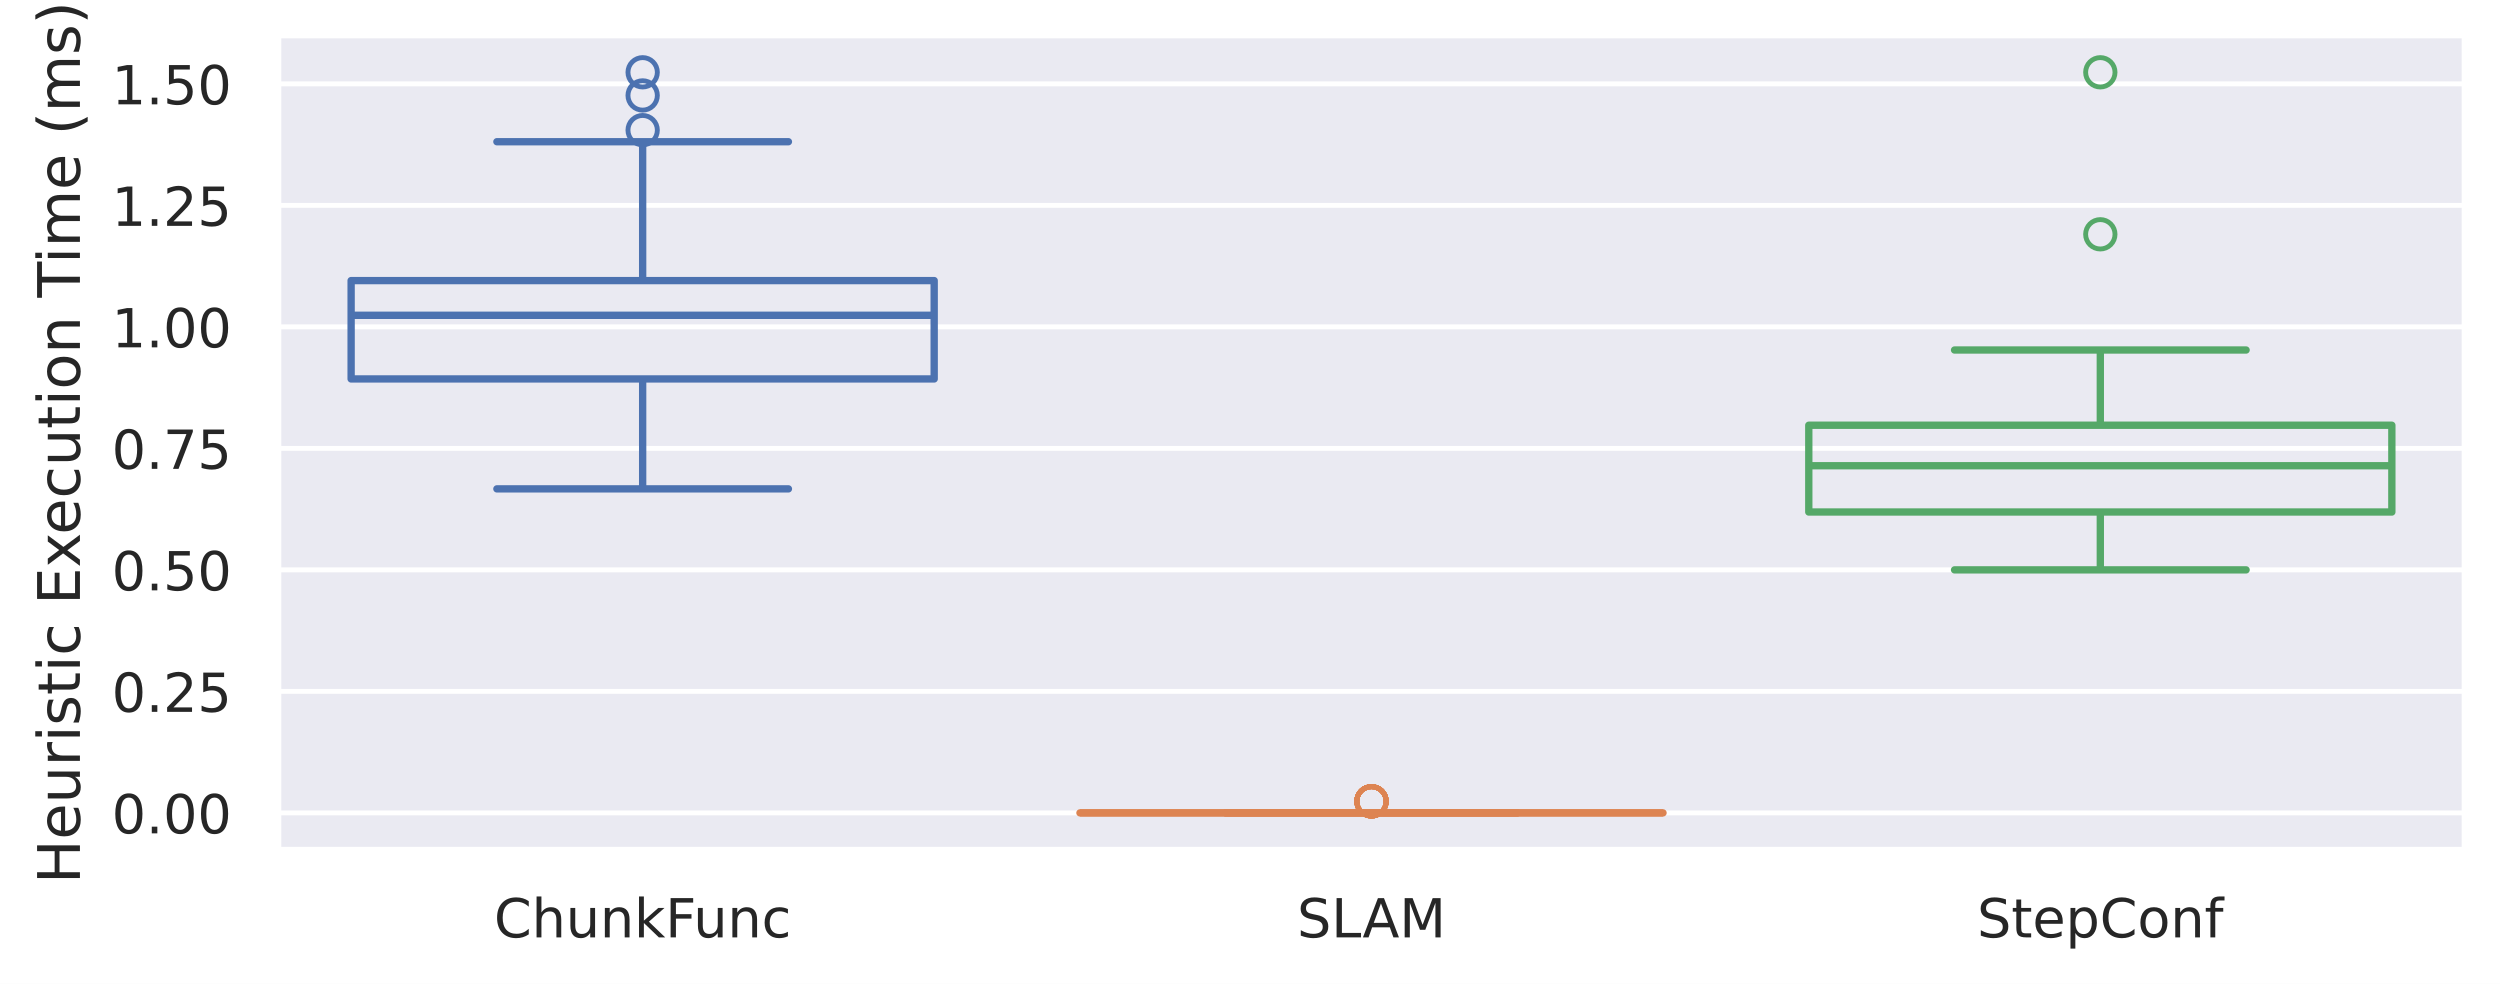
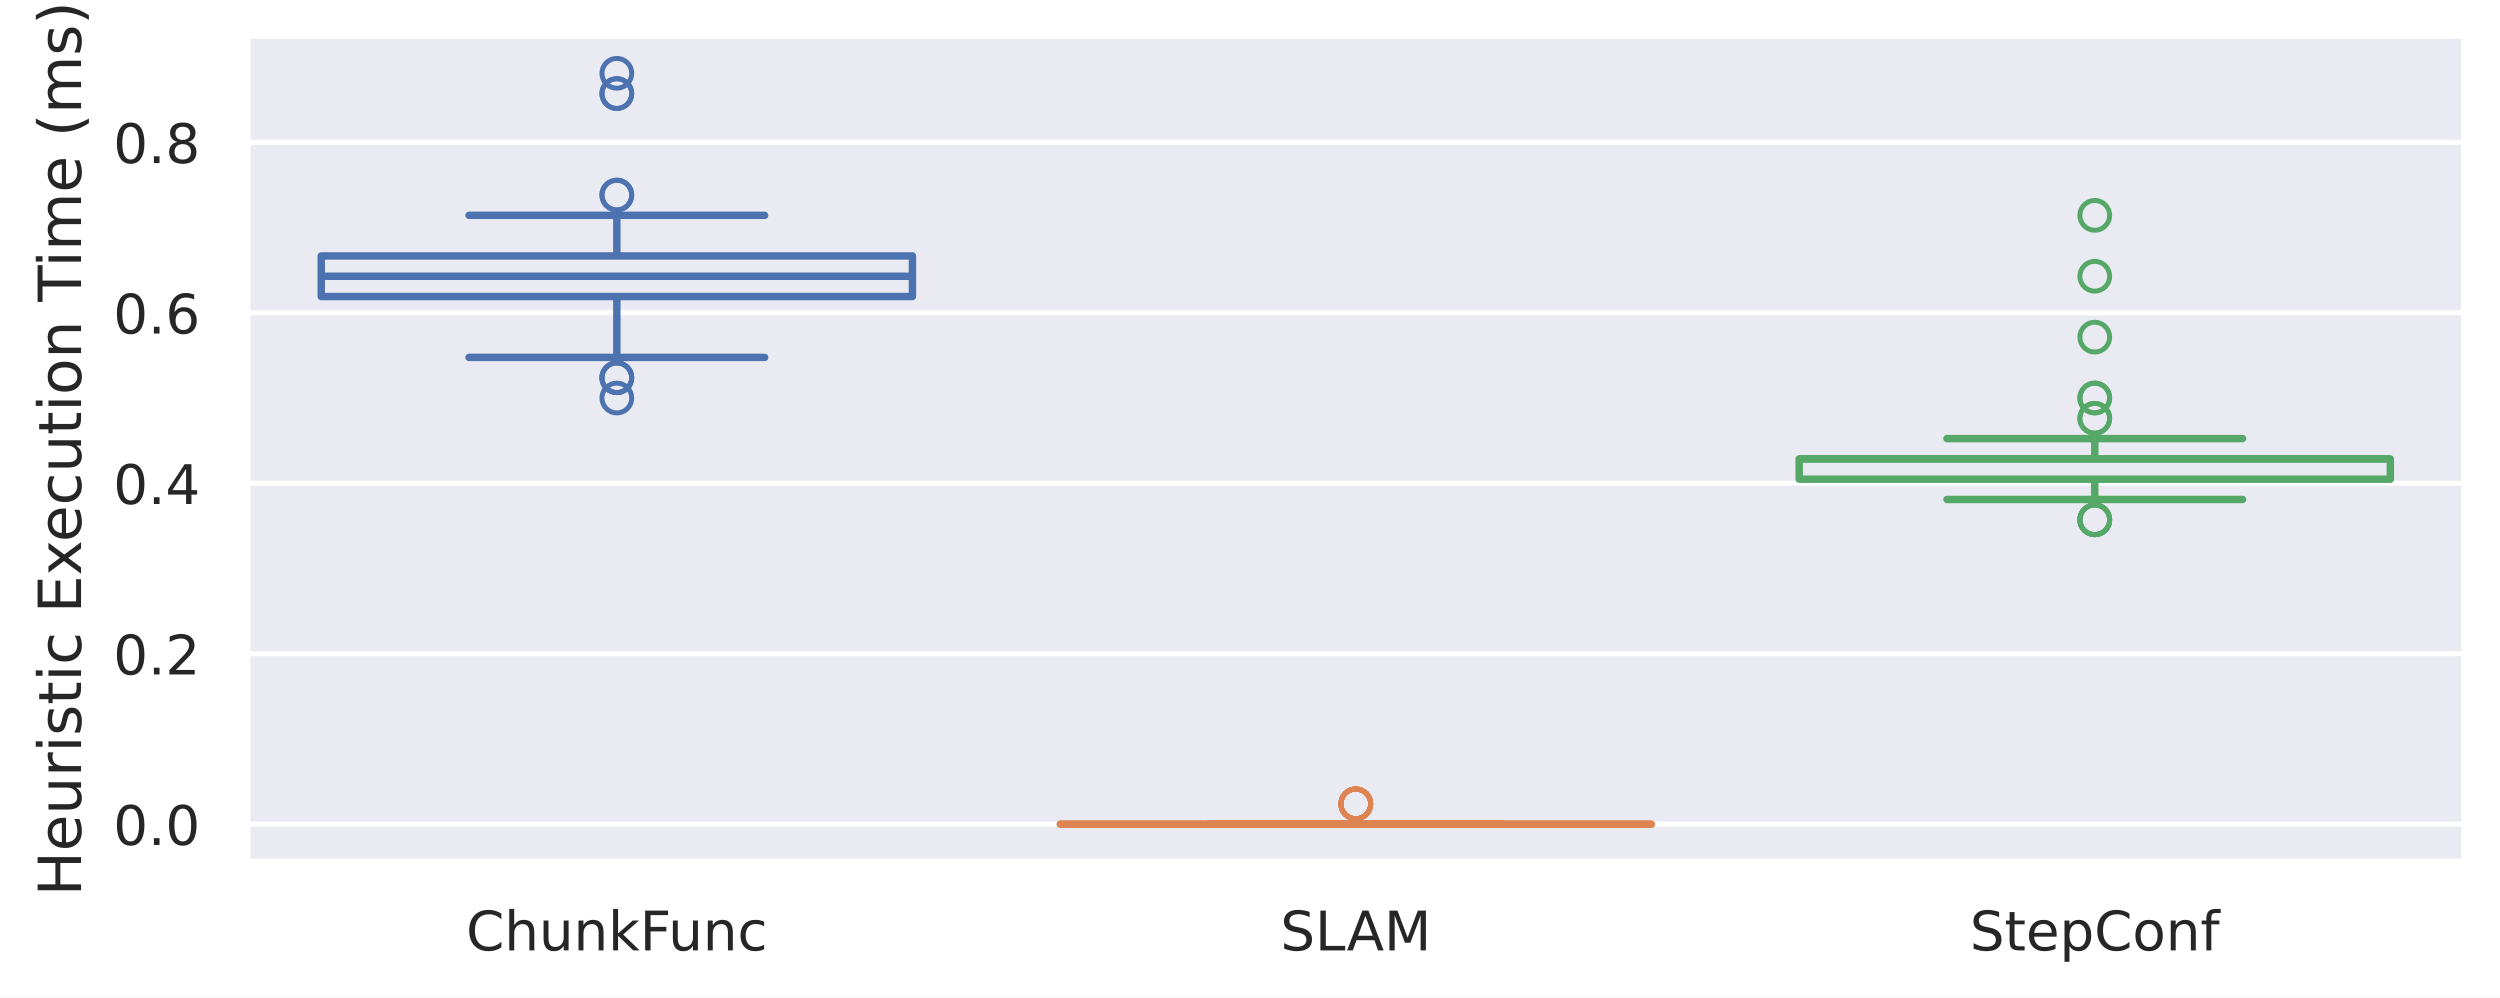
- <svg xmlns="http://www.w3.org/2000/svg" xmlns:xlink="http://www.w3.org/1999/xlink" width="510.406pt" height="200.866pt" viewBox="0 0 510.406 200.866" version="1.1">
+ <svg xmlns="http://www.w3.org/2000/svg" xmlns:xlink="http://www.w3.org/1999/xlink" width="503.407pt" height="200.866pt" viewBox="0 0 503.407 200.866" version="1.1">
  <defs>
    <style type="text/css">*{stroke-linejoin: round; stroke-linecap: butt}</style>
  </defs>
  <g id="figure_1">
    <g id="patch_1">
-       <path d="M 0 200.866  L 510.406 200.866  L 510.406 0  L 0 0  z " style="fill: #ffffff" />
+       <path d="M 0 200.866  L 503.407 200.866  L 503.407 0  L 0 0  z " style="fill: #ffffff" />
    </g>
    <g id="axes_1">
      <g id="patch_2">
-         <path d="M 56.806 173.52  L 503.206 173.52  L 503.206 7.2  L 56.806 7.2  z " style="fill: #eaeaf2" />
+         <path d="M 49.807 173.52  L 496.207 173.52  L 496.207 7.2  L 49.807 7.2  z " style="fill: #eaeaf2" />
      </g>
      <g id="matplotlib.axis_1">
        <g id="xtick_1">
          <g id="text_1">
-             <g style="fill: #262626" transform="translate(100.8674 191.3783) scale(0.11 -0.11)">
+             <g style="fill: #262626" transform="translate(93.86867 191.3783) scale(0.11 -0.11)">
              <defs>
                <path id="DejaVuSans-43" d="M 4122 4306  L 4122 3641  Q 3803 3938 3442 4084  Q 3081 4231 2675 4231  Q 1875 4231 1450 3742  Q 1025 3253 1025 2328  Q 1025 1406 1450 917  Q 1875 428 2675 428  Q 3081 428 3442 575  Q 3803 722 4122 1019  L 4122 359  Q 3791 134 3420 21  Q 3050 -91 2638 -91  Q 1578 -91 968 557  Q 359 1206 359 2328  Q 359 3453 968 4101  Q 1578 4750 2638 4750  Q 3056 4750 3426 4639  Q 3797 4528 4122 4306  z " transform="scale(0.015625)" />
                <path id="DejaVuSans-68" d="M 3513 2113  L 3513 0  L 2938 0  L 2938 2094  Q 2938 2591 2744 2837  Q 2550 3084 2163 3084  Q 1697 3084 1428 2787  Q 1159 2491 1159 1978  L 1159 0  L 581 0  L 581 4863  L 1159 4863  L 1159 2956  Q 1366 3272 1645 3428  Q 1925 3584 2291 3584  Q 2894 3584 3203 3211  Q 3513 2838 3513 2113  z " transform="scale(0.015625)" />
                <path id="DejaVuSans-75" d="M 544 1381  L 544 3500  L 1119 3500  L 1119 1403  Q 1119 906 1312 657  Q 1506 409 1894 409  Q 2359 409 2629 706  Q 2900 1003 2900 1516  L 2900 3500  L 3475 3500  L 3475 0  L 2900 0  L 2900 538  Q 2691 219 2414 64  Q 2138 -91 1772 -91  Q 1169 -91 856 284  Q 544 659 544 1381  z M 1991 3584  L 1991 3584  z " transform="scale(0.015625)" />
                <path id="DejaVuSans-6e" d="M 3513 2113  L 3513 0  L 2938 0  L 2938 2094  Q 2938 2591 2744 2837  Q 2550 3084 2163 3084  Q 1697 3084 1428 2787  Q 1159 2491 1159 1978  L 1159 0  L 581 0  L 581 3500  L 1159 3500  L 1159 2956  Q 1366 3272 1645 3428  Q 1925 3584 2291 3584  Q 2894 3584 3203 3211  Q 3513 2838 3513 2113  z " transform="scale(0.015625)" />
                <path id="DejaVuSans-6b" d="M 581 4863  L 1159 4863  L 1159 1991  L 2875 3500  L 3609 3500  L 1753 1863  L 3688 0  L 2938 0  L 1159 1709  L 1159 0  L 581 0  L 581 4863  z " transform="scale(0.015625)" />
                <path id="DejaVuSans-46" d="M 628 4666  L 3309 4666  L 3309 4134  L 1259 4134  L 1259 2759  L 3109 2759  L 3109 2228  L 1259 2228  L 1259 0  L 628 0  L 628 4666  z " transform="scale(0.015625)" />
                <path id="DejaVuSans-63" d="M 3122 3366  L 3122 2828  Q 2878 2963 2633 3030  Q 2388 3097 2138 3097  Q 1578 3097 1268 2742  Q 959 2388 959 1747  Q 959 1106 1268 751  Q 1578 397 2138 397  Q 2388 397 2633 464  Q 2878 531 3122 666  L 3122 134  Q 2881 22 2623 -34  Q 2366 -91 2075 -91  Q 1284 -91 818 406  Q 353 903 353 1747  Q 353 2603 823 3093  Q 1294 3584 2113 3584  Q 2378 3584 2631 3529  Q 2884 3475 3122 3366  z " transform="scale(0.015625)" />
              </defs>
              <use xlink:href="#DejaVuSans-43" />
              <use xlink:href="#DejaVuSans-68" x="69.824" />
              <use xlink:href="#DejaVuSans-75" x="133.203" />
              <use xlink:href="#DejaVuSans-6e" x="196.582" />
              <use xlink:href="#DejaVuSans-6b" x="259.961" />
              <use xlink:href="#DejaVuSans-46" x="317.871" />
              <use xlink:href="#DejaVuSans-75" x="369.891" />
              <use xlink:href="#DejaVuSans-6e" x="433.27" />
              <use xlink:href="#DejaVuSans-63" x="496.648" />
            </g>
          </g>
        </g>
        <g id="xtick_2">
          <g id="text_2">
-             <g style="fill: #262626" transform="translate(264.8182 191.3783) scale(0.11 -0.11)">
+             <g style="fill: #262626" transform="translate(257.8195 191.3783) scale(0.11 -0.11)">
              <defs>
                <path id="DejaVuSans-53" d="M 3425 4513  L 3425 3897  Q 3066 4069 2747 4153  Q 2428 4238 2131 4238  Q 1616 4238 1336 4038  Q 1056 3838 1056 3469  Q 1056 3159 1242 3001  Q 1428 2844 1947 2747  L 2328 2669  Q 3034 2534 3370 2195  Q 3706 1856 3706 1288  Q 3706 609 3251 259  Q 2797 -91 1919 -91  Q 1588 -91 1214 -16  Q 841 59 441 206  L 441 856  Q 825 641 1194 531  Q 1563 422 1919 422  Q 2459 422 2753 634  Q 3047 847 3047 1241  Q 3047 1584 2836 1778  Q 2625 1972 2144 2069  L 1759 2144  Q 1053 2284 737 2584  Q 422 2884 422 3419  Q 422 4038 858 4394  Q 1294 4750 2059 4750  Q 2388 4750 2728 4690  Q 3069 4631 3425 4513  z " transform="scale(0.015625)" />
                <path id="DejaVuSans-4c" d="M 628 4666  L 1259 4666  L 1259 531  L 3531 531  L 3531 0  L 628 0  L 628 4666  z " transform="scale(0.015625)" />
                <path id="DejaVuSans-41" d="M 2188 4044  L 1331 1722  L 3047 1722  L 2188 4044  z M 1831 4666  L 2547 4666  L 4325 0  L 3669 0  L 3244 1197  L 1141 1197  L 716 0  L 50 0  L 1831 4666  z " transform="scale(0.015625)" />
                <path id="DejaVuSans-4d" d="M 628 4666  L 1569 4666  L 2759 1491  L 3956 4666  L 4897 4666  L 4897 0  L 4281 0  L 4281 4097  L 3078 897  L 2444 897  L 1241 4097  L 1241 0  L 628 0  L 628 4666  z " transform="scale(0.015625)" />
              </defs>
              <use xlink:href="#DejaVuSans-53" />
              <use xlink:href="#DejaVuSans-4c" x="63.477" />
              <use xlink:href="#DejaVuSans-41" x="121.439" />
              <use xlink:href="#DejaVuSans-4d" x="189.848" />
            </g>
          </g>
        </g>
        <g id="xtick_3">
          <g id="text_3">
-             <g style="fill: #262626" transform="translate(403.6546 191.3783) scale(0.11 -0.11)">
+             <g style="fill: #262626" transform="translate(396.6559 191.3783) scale(0.11 -0.11)">
              <defs>
                <path id="DejaVuSans-74" d="M 1172 4494  L 1172 3500  L 2356 3500  L 2356 3053  L 1172 3053  L 1172 1153  Q 1172 725 1289 603  Q 1406 481 1766 481  L 2356 481  L 2356 0  L 1766 0  Q 1100 0 847 248  Q 594 497 594 1153  L 594 3053  L 172 3053  L 172 3500  L 594 3500  L 594 4494  L 1172 4494  z " transform="scale(0.015625)" />
                <path id="DejaVuSans-65" d="M 3597 1894  L 3597 1613  L 953 1613  Q 991 1019 1311 708  Q 1631 397 2203 397  Q 2534 397 2845 478  Q 3156 559 3463 722  L 3463 178  Q 3153 47 2828 -22  Q 2503 -91 2169 -91  Q 1331 -91 842 396  Q 353 884 353 1716  Q 353 2575 817 3079  Q 1281 3584 2069 3584  Q 2775 3584 3186 3129  Q 3597 2675 3597 1894  z M 3022 2063  Q 3016 2534 2758 2815  Q 2500 3097 2075 3097  Q 1594 3097 1305 2825  Q 1016 2553 972 2059  L 3022 2063  z " transform="scale(0.015625)" />
                <path id="DejaVuSans-70" d="M 1159 525  L 1159 -1331  L 581 -1331  L 581 3500  L 1159 3500  L 1159 2969  Q 1341 3281 1617 3432  Q 1894 3584 2278 3584  Q 2916 3584 3314 3078  Q 3713 2572 3713 1747  Q 3713 922 3314 415  Q 2916 -91 2278 -91  Q 1894 -91 1617 61  Q 1341 213 1159 525  z M 3116 1747  Q 3116 2381 2855 2742  Q 2594 3103 2138 3103  Q 1681 3103 1420 2742  Q 1159 2381 1159 1747  Q 1159 1113 1420 752  Q 1681 391 2138 391  Q 2594 391 2855 752  Q 3116 1113 3116 1747  z " transform="scale(0.015625)" />
                <path id="DejaVuSans-6f" d="M 1959 3097  Q 1497 3097 1228 2736  Q 959 2375 959 1747  Q 959 1119 1226 758  Q 1494 397 1959 397  Q 2419 397 2687 759  Q 2956 1122 2956 1747  Q 2956 2369 2687 2733  Q 2419 3097 1959 3097  z M 1959 3584  Q 2709 3584 3137 3096  Q 3566 2609 3566 1747  Q 3566 888 3137 398  Q 2709 -91 1959 -91  Q 1206 -91 779 398  Q 353 888 353 1747  Q 353 2609 779 3096  Q 1206 3584 1959 3584  z " transform="scale(0.015625)" />
                <path id="DejaVuSans-66" d="M 2375 4863  L 2375 4384  L 1825 4384  Q 1516 4384 1395 4259  Q 1275 4134 1275 3809  L 1275 3500  L 2222 3500  L 2222 3053  L 1275 3053  L 1275 0  L 697 0  L 697 3053  L 147 3053  L 147 3500  L 697 3500  L 697 3744  Q 697 4328 969 4595  Q 1241 4863 1831 4863  L 2375 4863  z " transform="scale(0.015625)" />
              </defs>
              <use xlink:href="#DejaVuSans-53" />
              <use xlink:href="#DejaVuSans-74" x="63.477" />
              <use xlink:href="#DejaVuSans-65" x="102.686" />
              <use xlink:href="#DejaVuSans-70" x="164.209" />
              <use xlink:href="#DejaVuSans-43" x="227.686" />
              <use xlink:href="#DejaVuSans-6f" x="297.51" />
              <use xlink:href="#DejaVuSans-6e" x="358.691" />
              <use xlink:href="#DejaVuSans-66" x="422.07" />
            </g>
          </g>
        </g>
      </g>
      <g id="matplotlib.axis_2">
        <g id="ytick_1">
          <g id="line2d_1">
-             <path d="M 56.806 165.96  L 503.206 165.96  " clip-path="url(#pf7752b5607)" style="fill: none; stroke: #ffffff; stroke-linecap: round" />
+             <path d="M 49.807 165.96  L 496.207 165.96  " clip-path="url(#pfac8614922)" style="fill: none; stroke: #ffffff; stroke-linecap: round" />
          </g>
          <g id="text_4">
            <g style="fill: #262626" transform="translate(22.81375 170.1391) scale(0.11 -0.11)">
              <defs>
                <path id="DejaVuSans-30" d="M 2034 4250  Q 1547 4250 1301 3770  Q 1056 3291 1056 2328  Q 1056 1369 1301 889  Q 1547 409 2034 409  Q 2525 409 2770 889  Q 3016 1369 3016 2328  Q 3016 3291 2770 3770  Q 2525 4250 2034 4250  z M 2034 4750  Q 2819 4750 3233 4129  Q 3647 3509 3647 2328  Q 3647 1150 3233 529  Q 2819 -91 2034 -91  Q 1250 -91 836 529  Q 422 1150 422 2328  Q 422 3509 836 4129  Q 1250 4750 2034 4750  z " transform="scale(0.015625)" />
                <path id="DejaVuSans-2e" d="M 684 794  L 1344 794  L 1344 0  L 684 0  L 684 794  z " transform="scale(0.015625)" />
              </defs>
              <use xlink:href="#DejaVuSans-30" />
              <use xlink:href="#DejaVuSans-2e" x="63.623" />
              <use xlink:href="#DejaVuSans-30" x="95.41" />
-               <use xlink:href="#DejaVuSans-30" x="159.033" />
            </g>
          </g>
        </g>
        <g id="ytick_2">
          <g id="line2d_2">
-             <path d="M 56.806 141.154  L 503.206 141.154  " clip-path="url(#pf7752b5607)" style="fill: none; stroke: #ffffff; stroke-linecap: round" />
+             <path d="M 49.807 131.634  L 496.207 131.634  " clip-path="url(#pfac8614922)" style="fill: none; stroke: #ffffff; stroke-linecap: round" />
          </g>
          <g id="text_5">
-             <g style="fill: #262626" transform="translate(22.81375 145.3329) scale(0.11 -0.11)">
+             <g style="fill: #262626" transform="translate(22.81375 135.8127) scale(0.11 -0.11)">
              <defs>
                <path id="DejaVuSans-32" d="M 1228 531  L 3431 531  L 3431 0  L 469 0  L 469 531  Q 828 903 1448 1529  Q 2069 2156 2228 2338  Q 2531 2678 2651 2914  Q 2772 3150 2772 3378  Q 2772 3750 2511 3984  Q 2250 4219 1831 4219  Q 1534 4219 1204 4116  Q 875 4013 500 3803  L 500 4441  Q 881 4594 1212 4672  Q 1544 4750 1819 4750  Q 2544 4750 2975 4387  Q 3406 4025 3406 3419  Q 3406 3131 3298 2873  Q 3191 2616 2906 2266  Q 2828 2175 2409 1742  Q 1991 1309 1228 531  z " transform="scale(0.015625)" />
-                 <path id="DejaVuSans-35" d="M 691 4666  L 3169 4666  L 3169 4134  L 1269 4134  L 1269 2991  Q 1406 3038 1543 3061  Q 1681 3084 1819 3084  Q 2600 3084 3056 2656  Q 3513 2228 3513 1497  Q 3513 744 3044 326  Q 2575 -91 1722 -91  Q 1428 -91 1123 -41  Q 819 9 494 109  L 494 744  Q 775 591 1075 516  Q 1375 441 1709 441  Q 2250 441 2565 725  Q 2881 1009 2881 1497  Q 2881 1984 2565 2268  Q 2250 2553 1709 2553  Q 1456 2553 1204 2497  Q 953 2441 691 2322  L 691 4666  z " transform="scale(0.015625)" />
              </defs>
              <use xlink:href="#DejaVuSans-30" />
              <use xlink:href="#DejaVuSans-2e" x="63.623" />
              <use xlink:href="#DejaVuSans-32" x="95.41" />
-               <use xlink:href="#DejaVuSans-35" x="159.033" />
            </g>
          </g>
        </g>
        <g id="ytick_3">
          <g id="line2d_3">
-             <path d="M 56.806 116.347  L 503.206 116.347  " clip-path="url(#pf7752b5607)" style="fill: none; stroke: #ffffff; stroke-linecap: round" />
+             <path d="M 49.807 97.307  L 496.207 97.307  " clip-path="url(#pfac8614922)" style="fill: none; stroke: #ffffff; stroke-linecap: round" />
          </g>
          <g id="text_6">
-             <g style="fill: #262626" transform="translate(22.81375 120.5266) scale(0.11 -0.11)">
-               <use xlink:href="#DejaVuSans-30" />
-               <use xlink:href="#DejaVuSans-2e" x="63.623" />
-               <use xlink:href="#DejaVuSans-35" x="95.41" />
-               <use xlink:href="#DejaVuSans-30" x="159.033" />
+             <g style="fill: #262626" transform="translate(22.81375 101.4862) scale(0.11 -0.11)">
+               <defs>
+                 <path id="DejaVuSans-34" d="M 2419 4116  L 825 1625  L 2419 1625  L 2419 4116  z M 2253 4666  L 3047 4666  L 3047 1625  L 3713 1625  L 3713 1100  L 3047 1100  L 3047 0  L 2419 0  L 2419 1100  L 313 1100  L 313 1709  L 2253 4666  z " transform="scale(0.015625)" />
+               </defs>
+               <use xlink:href="#DejaVuSans-30" />
+               <use xlink:href="#DejaVuSans-2e" x="63.623" />
+               <use xlink:href="#DejaVuSans-34" x="95.41" />
            </g>
          </g>
        </g>
        <g id="ytick_4">
          <g id="line2d_4">
-             <path d="M 56.806 91.541  L 503.206 91.541  " clip-path="url(#pf7752b5607)" style="fill: none; stroke: #ffffff; stroke-linecap: round" />
+             <path d="M 49.807 62.981  L 496.207 62.981  " clip-path="url(#pfac8614922)" style="fill: none; stroke: #ffffff; stroke-linecap: round" />
          </g>
          <g id="text_7">
-             <g style="fill: #262626" transform="translate(22.81375 95.72039) scale(0.11 -0.11)">
-               <defs>
-                 <path id="DejaVuSans-37" d="M 525 4666  L 3525 4666  L 3525 4397  L 1831 0  L 1172 0  L 2766 4134  L 525 4134  L 525 4666  z " transform="scale(0.015625)" />
-               </defs>
-               <use xlink:href="#DejaVuSans-30" />
-               <use xlink:href="#DejaVuSans-2e" x="63.623" />
-               <use xlink:href="#DejaVuSans-37" x="95.41" />
-               <use xlink:href="#DejaVuSans-35" x="159.033" />
+             <g style="fill: #262626" transform="translate(22.81375 67.15968) scale(0.11 -0.11)">
+               <defs>
+                 <path id="DejaVuSans-36" d="M 2113 2584  Q 1688 2584 1439 2293  Q 1191 2003 1191 1497  Q 1191 994 1439 701  Q 1688 409 2113 409  Q 2538 409 2786 701  Q 3034 994 3034 1497  Q 3034 2003 2786 2293  Q 2538 2584 2113 2584  z M 3366 4563  L 3366 3988  Q 3128 4100 2886 4159  Q 2644 4219 2406 4219  Q 1781 4219 1451 3797  Q 1122 3375 1075 2522  Q 1259 2794 1537 2939  Q 1816 3084 2150 3084  Q 2853 3084 3261 2657  Q 3669 2231 3669 1497  Q 3669 778 3244 343  Q 2819 -91 2113 -91  Q 1303 -91 875 529  Q 447 1150 447 2328  Q 447 3434 972 4092  Q 1497 4750 2381 4750  Q 2619 4750 2861 4703  Q 3103 4656 3366 4563  z " transform="scale(0.015625)" />
+               </defs>
+               <use xlink:href="#DejaVuSans-30" />
+               <use xlink:href="#DejaVuSans-2e" x="63.623" />
+               <use xlink:href="#DejaVuSans-36" x="95.41" />
            </g>
          </g>
        </g>
        <g id="ytick_5">
          <g id="line2d_5">
-             <path d="M 56.806 66.735  L 503.206 66.735  " clip-path="url(#pf7752b5607)" style="fill: none; stroke: #ffffff; stroke-linecap: round" />
+             <path d="M 49.807 28.654  L 496.207 28.654  " clip-path="url(#pfac8614922)" style="fill: none; stroke: #ffffff; stroke-linecap: round" />
          </g>
          <g id="text_8">
-             <g style="fill: #262626" transform="translate(22.81375 70.91414) scale(0.11 -0.11)">
-               <defs>
-                 <path id="DejaVuSans-31" d="M 794 531  L 1825 531  L 1825 4091  L 703 3866  L 703 4441  L 1819 4666  L 2450 4666  L 2450 531  L 3481 531  L 3481 0  L 794 0  L 794 531  z " transform="scale(0.015625)" />
-               </defs>
-               <use xlink:href="#DejaVuSans-31" />
-               <use xlink:href="#DejaVuSans-2e" x="63.623" />
-               <use xlink:href="#DejaVuSans-30" x="95.41" />
-               <use xlink:href="#DejaVuSans-30" x="159.033" />
-             </g>
-           </g>
-         </g>
-         <g id="ytick_6">
-           <g id="line2d_6">
-             <path d="M 56.806 41.929  L 503.206 41.929  " clip-path="url(#pf7752b5607)" style="fill: none; stroke: #ffffff; stroke-linecap: round" />
-           </g>
-           <g id="text_9">
-             <g style="fill: #262626" transform="translate(22.81375 46.10789) scale(0.11 -0.11)">
-               <use xlink:href="#DejaVuSans-31" />
-               <use xlink:href="#DejaVuSans-2e" x="63.623" />
-               <use xlink:href="#DejaVuSans-32" x="95.41" />
-               <use xlink:href="#DejaVuSans-35" x="159.033" />
-             </g>
-           </g>
-         </g>
-         <g id="ytick_7">
-           <g id="line2d_7">
-             <path d="M 56.806 17.122  L 503.206 17.122  " clip-path="url(#pf7752b5607)" style="fill: none; stroke: #ffffff; stroke-linecap: round" />
-           </g>
-           <g id="text_10">
-             <g style="fill: #262626" transform="translate(22.81375 21.30164) scale(0.11 -0.11)">
-               <use xlink:href="#DejaVuSans-31" />
-               <use xlink:href="#DejaVuSans-2e" x="63.623" />
-               <use xlink:href="#DejaVuSans-35" x="95.41" />
-               <use xlink:href="#DejaVuSans-30" x="159.033" />
-             </g>
-           </g>
-         </g>
-         <g id="text_11">
+             <g style="fill: #262626" transform="translate(22.81375 32.8332) scale(0.11 -0.11)">
+               <defs>
+                 <path id="DejaVuSans-38" d="M 2034 2216  Q 1584 2216 1326 1975  Q 1069 1734 1069 1313  Q 1069 891 1326 650  Q 1584 409 2034 409  Q 2484 409 2743 651  Q 3003 894 3003 1313  Q 3003 1734 2745 1975  Q 2488 2216 2034 2216  z M 1403 2484  Q 997 2584 770 2862  Q 544 3141 544 3541  Q 544 4100 942 4425  Q 1341 4750 2034 4750  Q 2731 4750 3128 4425  Q 3525 4100 3525 3541  Q 3525 3141 3298 2862  Q 3072 2584 2669 2484  Q 3125 2378 3379 2068  Q 3634 1759 3634 1313  Q 3634 634 3220 271  Q 2806 -91 2034 -91  Q 1263 -91 848 271  Q 434 634 434 1313  Q 434 1759 690 2068  Q 947 2378 1403 2484  z M 1172 3481  Q 1172 3119 1398 2916  Q 1625 2713 2034 2713  Q 2441 2713 2670 2916  Q 2900 3119 2900 3481  Q 2900 3844 2670 4047  Q 2441 4250 2034 4250  Q 1625 4250 1398 4047  Q 1172 3844 1172 3481  z " transform="scale(0.015625)" />
+               </defs>
+               <use xlink:href="#DejaVuSans-30" />
+               <use xlink:href="#DejaVuSans-2e" x="63.623" />
+               <use xlink:href="#DejaVuSans-38" x="95.41" />
+             </g>
+           </g>
+         </g>
+         <g id="text_9">
          <g style="fill: #262626" transform="translate(16.31812 180.4378) rotate(-90) scale(0.12 -0.12)">
            <defs>
              <path id="DejaVuSans-48" d="M 628 4666  L 1259 4666  L 1259 2753  L 3553 2753  L 3553 4666  L 4184 4666  L 4184 0  L 3553 0  L 3553 2222  L 1259 2222  L 1259 0  L 628 0  L 628 4666  z " transform="scale(0.015625)" />
              <path id="DejaVuSans-72" d="M 2631 2963  Q 2534 3019 2420 3045  Q 2306 3072 2169 3072  Q 1681 3072 1420 2755  Q 1159 2438 1159 1844  L 1159 0  L 581 0  L 581 3500  L 1159 3500  L 1159 2956  Q 1341 3275 1631 3429  Q 1922 3584 2338 3584  Q 2397 3584 2469 3576  Q 2541 3569 2628 3553  L 2631 2963  z " transform="scale(0.015625)" />
              <path id="DejaVuSans-69" d="M 603 3500  L 1178 3500  L 1178 0  L 603 0  L 603 3500  z M 603 4863  L 1178 4863  L 1178 4134  L 603 4134  L 603 4863  z " transform="scale(0.015625)" />
              <path id="DejaVuSans-73" d="M 2834 3397  L 2834 2853  Q 2591 2978 2328 3040  Q 2066 3103 1784 3103  Q 1356 3103 1142 2972  Q 928 2841 928 2578  Q 928 2378 1081 2264  Q 1234 2150 1697 2047  L 1894 2003  Q 2506 1872 2764 1633  Q 3022 1394 3022 966  Q 3022 478 2636 193  Q 2250 -91 1575 -91  Q 1294 -91 989 -36  Q 684 19 347 128  L 347 722  Q 666 556 975 473  Q 1284 391 1588 391  Q 1994 391 2212 530  Q 2431 669 2431 922  Q 2431 1156 2273 1281  Q 2116 1406 1581 1522  L 1381 1569  Q 847 1681 609 1914  Q 372 2147 372 2553  Q 372 3047 722 3315  Q 1072 3584 1716 3584  Q 2034 3584 2315 3537  Q 2597 3491 2834 3397  z " transform="scale(0.015625)" />
              <path id="DejaVuSans-20" transform="scale(0.015625)" />
              <path id="DejaVuSans-45" d="M 628 4666  L 3578 4666  L 3578 4134  L 1259 4134  L 1259 2753  L 3481 2753  L 3481 2222  L 1259 2222  L 1259 531  L 3634 531  L 3634 0  L 628 0  L 628 4666  z " transform="scale(0.015625)" />
              <path id="DejaVuSans-78" d="M 3513 3500  L 2247 1797  L 3578 0  L 2900 0  L 1881 1375  L 863 0  L 184 0  L 1544 1831  L 300 3500  L 978 3500  L 1906 2253  L 2834 3500  L 3513 3500  z " transform="scale(0.015625)" />
              <path id="DejaVuSans-54" d="M -19 4666  L 3928 4666  L 3928 4134  L 2272 4134  L 2272 0  L 1638 0  L 1638 4134  L -19 4134  L -19 4666  z " transform="scale(0.015625)" />
              <path id="DejaVuSans-6d" d="M 3328 2828  Q 3544 3216 3844 3400  Q 4144 3584 4550 3584  Q 5097 3584 5394 3201  Q 5691 2819 5691 2113  L 5691 0  L 5113 0  L 5113 2094  Q 5113 2597 4934 2840  Q 4756 3084 4391 3084  Q 3944 3084 3684 2787  Q 3425 2491 3425 1978  L 3425 0  L 2847 0  L 2847 2094  Q 2847 2600 2669 2842  Q 2491 3084 2119 3084  Q 1678 3084 1418 2786  Q 1159 2488 1159 1978  L 1159 0  L 581 0  L 581 3500  L 1159 3500  L 1159 2956  Q 1356 3278 1631 3431  Q 1906 3584 2284 3584  Q 2666 3584 2933 3390  Q 3200 3197 3328 2828  z " transform="scale(0.015625)" />
              <path id="DejaVuSans-28" d="M 1984 4856  Q 1566 4138 1362 3434  Q 1159 2731 1159 2009  Q 1159 1288 1364 580  Q 1569 -128 1984 -844  L 1484 -844  Q 1016 -109 783 600  Q 550 1309 550 2009  Q 550 2706 781 3412  Q 1013 4119 1484 4856  L 1984 4856  z " transform="scale(0.015625)" />
              <path id="DejaVuSans-29" d="M 513 4856  L 1013 4856  Q 1481 4119 1714 3412  Q 1947 2706 1947 2009  Q 1947 1309 1714 600  Q 1481 -109 1013 -844  L 513 -844  Q 928 -128 1133 580  Q 1338 1288 1338 2009  Q 1338 2731 1133 3434  Q 928 4138 513 4856  z " transform="scale(0.015625)" />
            </defs>
            <use xlink:href="#DejaVuSans-48" />
            <use xlink:href="#DejaVuSans-65" x="75.195" />
            <use xlink:href="#DejaVuSans-75" x="136.719" />
            <use xlink:href="#DejaVuSans-72" x="200.098" />
            <use xlink:href="#DejaVuSans-69" x="241.211" />
            <use xlink:href="#DejaVuSans-73" x="268.994" />
            <use xlink:href="#DejaVuSans-74" x="321.094" />
            <use xlink:href="#DejaVuSans-69" x="360.303" />
            <use xlink:href="#DejaVuSans-63" x="388.086" />
            <use xlink:href="#DejaVuSans-20" x="443.066" />
            <use xlink:href="#DejaVuSans-45" x="474.854" />
            <use xlink:href="#DejaVuSans-78" x="538.037" />
            <use xlink:href="#DejaVuSans-65" x="594.092" />
            <use xlink:href="#DejaVuSans-63" x="655.615" />
            <use xlink:href="#DejaVuSans-75" x="710.596" />
            <use xlink:href="#DejaVuSans-74" x="773.975" />
            <use xlink:href="#DejaVuSans-69" x="813.184" />
            <use xlink:href="#DejaVuSans-6f" x="840.967" />
            <use xlink:href="#DejaVuSans-6e" x="902.148" />
            <use xlink:href="#DejaVuSans-20" x="965.527" />
            <use xlink:href="#DejaVuSans-54" x="997.314" />
            <use xlink:href="#DejaVuSans-69" x="1055.273" />
            <use xlink:href="#DejaVuSans-6d" x="1083.057" />
            <use xlink:href="#DejaVuSans-65" x="1180.469" />
            <use xlink:href="#DejaVuSans-20" x="1241.992" />
            <use xlink:href="#DejaVuSans-28" x="1273.779" />
            <use xlink:href="#DejaVuSans-6d" x="1312.793" />
            <use xlink:href="#DejaVuSans-73" x="1410.205" />
            <use xlink:href="#DejaVuSans-29" x="1462.305" />
          </g>
        </g>
      </g>
+       <g id="line2d_6">
+         <path d="M 64.687 59.711  L 183.727 59.711  L 183.727 51.538  L 64.687 51.538  L 64.687 59.711  " clip-path="url(#pfac8614922)" style="fill: none; stroke: #4c72b0; stroke-width: 1.5; stroke-linecap: round" />
+       </g>
+       <g id="line2d_7">
+         <path d="M 124.207 59.711  L 124.207 71.971  " clip-path="url(#pfac8614922)" style="fill: none; stroke: #4c72b0; stroke-width: 1.5" />
+       </g>
      <g id="line2d_8">
-         <path d="M 71.686 77.366  L 190.726 77.366  L 190.726 57.285  L 71.686 57.285  L 71.686 77.366  " clip-path="url(#pf7752b5607)" style="fill: none; stroke: #4c72b0; stroke-width: 1.5; stroke-linecap: round" />
+         <path d="M 124.207 51.538  L 124.207 43.365  " clip-path="url(#pfac8614922)" style="fill: none; stroke: #4c72b0; stroke-width: 1.5" />
      </g>
      <g id="line2d_9">
-         <path d="M 131.206 77.366  L 131.206 99.81  " clip-path="url(#pf7752b5607)" style="fill: none; stroke: #4c72b0; stroke-width: 1.5" />
+         <path d="M 94.447 71.971  L 153.967 71.971  " clip-path="url(#pfac8614922)" style="fill: none; stroke: #4c72b0; stroke-width: 1.5; stroke-linecap: round" />
      </g>
      <g id="line2d_10">
-         <path d="M 131.206 57.285  L 131.206 28.935  " clip-path="url(#pf7752b5607)" style="fill: none; stroke: #4c72b0; stroke-width: 1.5" />
+         <path d="M 94.447 43.365  L 153.967 43.365  " clip-path="url(#pfac8614922)" style="fill: none; stroke: #4c72b0; stroke-width: 1.5; stroke-linecap: round" />
      </g>
      <g id="line2d_11">
-         <path d="M 101.446 99.81  L 160.966 99.81  " clip-path="url(#pf7752b5607)" style="fill: none; stroke: #4c72b0; stroke-width: 1.5; stroke-linecap: round" />
+         <defs>
+           <path id="m6243f7fdb5" d="M 0 3  C 0.796 3 1.559 2.684 2.121 2.121  C 2.684 1.559 3 0.796 3 0  C 3 -0.796 2.684 -1.559 2.121 -2.121  C 1.559 -2.684 0.796 -3 0 -3  C -0.796 -3 -1.559 -2.684 -2.121 -2.121  C -2.684 -1.559 -3 -0.796 -3 0  C -3 0.796 -2.684 1.559 -2.121 2.121  C -1.559 2.684 -0.796 3 0 3  z " style="stroke: #4c72b0" />
+         </defs>
+         <g clip-path="url(#pfac8614922)">
+           <use xlink:href="#m6243f7fdb5" x="124.207" y="80.144" style="fill-opacity: 0; stroke: #4c72b0" />
+           <use xlink:href="#m6243f7fdb5" x="124.207" y="76.057" style="fill-opacity: 0; stroke: #4c72b0" />
+           <use xlink:href="#m6243f7fdb5" x="124.207" y="76.057" style="fill-opacity: 0; stroke: #4c72b0" />
+           <use xlink:href="#m6243f7fdb5" x="124.207" y="76.057" style="fill-opacity: 0; stroke: #4c72b0" />
+           <use xlink:href="#m6243f7fdb5" x="124.207" y="39.279" style="fill-opacity: 0; stroke: #4c72b0" />
+           <use xlink:href="#m6243f7fdb5" x="124.207" y="14.76" style="fill-opacity: 0; stroke: #4c72b0" />
+           <use xlink:href="#m6243f7fdb5" x="124.207" y="18.846" style="fill-opacity: 0; stroke: #4c72b0" />
+           <use xlink:href="#m6243f7fdb5" x="124.207" y="39.279" style="fill-opacity: 0; stroke: #4c72b0" />
+           <use xlink:href="#m6243f7fdb5" x="124.207" y="18.846" style="fill-opacity: 0; stroke: #4c72b0" />
+         </g>
      </g>
      <g id="line2d_12">
-         <path d="M 101.446 28.935  L 160.966 28.935  " clip-path="url(#pf7752b5607)" style="fill: none; stroke: #4c72b0; stroke-width: 1.5; stroke-linecap: round" />
+         <path d="M 213.487 165.96  L 332.527 165.96  L 332.527 165.96  L 213.487 165.96  L 213.487 165.96  " clip-path="url(#pfac8614922)" style="fill: none; stroke: #dd8452; stroke-width: 1.5; stroke-linecap: round" />
      </g>
      <g id="line2d_13">
+         <path d="M 273.007 165.96  L 273.007 165.96  " clip-path="url(#pfac8614922)" style="fill: none; stroke: #dd8452; stroke-width: 1.5" />
+       </g>
+       <g id="line2d_14">
+         <path d="M 273.007 165.96  L 273.007 165.96  " clip-path="url(#pfac8614922)" style="fill: none; stroke: #dd8452; stroke-width: 1.5" />
+       </g>
+       <g id="line2d_15">
+         <path d="M 243.247 165.96  L 302.767 165.96  " clip-path="url(#pfac8614922)" style="fill: none; stroke: #dd8452; stroke-width: 1.5; stroke-linecap: round" />
+       </g>
+       <g id="line2d_16">
+         <path d="M 243.247 165.96  L 302.767 165.96  " clip-path="url(#pfac8614922)" style="fill: none; stroke: #dd8452; stroke-width: 1.5; stroke-linecap: round" />
+       </g>
+       <g id="line2d_17">
        <defs>
-           <path id="mcb376bbed7" d="M 0 3  C 0.796 3 1.559 2.684 2.121 2.121  C 2.684 1.559 3 0.796 3 0  C 3 -0.796 2.684 -1.559 2.121 -2.121  C 1.559 -2.684 0.796 -3 0 -3  C -0.796 -3 -1.559 -2.684 -2.121 -2.121  C -2.684 -1.559 -3 -0.796 -3 0  C -3 0.796 -2.684 1.559 -2.121 2.121  C -1.559 2.684 -0.796 3 0 3  z " style="stroke: #4c72b0" />
+           <path id="m381c5ad89e" d="M 0 3  C 0.796 3 1.559 2.684 2.121 2.121  C 2.684 1.559 3 0.796 3 0  C 3 -0.796 2.684 -1.559 2.121 -2.121  C 1.559 -2.684 0.796 -3 0 -3  C -0.796 -3 -1.559 -2.684 -2.121 -2.121  C -2.684 -1.559 -3 -0.796 -3 0  C -3 0.796 -2.684 1.559 -2.121 2.121  C -1.559 2.684 -0.796 3 0 3  z " style="stroke: #dd8452" />
        </defs>
-         <g clip-path="url(#pf7752b5607)">
-           <use xlink:href="#mcb376bbed7" x="131.206" y="26.573" style="fill-opacity: 0; stroke: #4c72b0" />
-           <use xlink:href="#mcb376bbed7" x="131.206" y="19.485" style="fill-opacity: 0; stroke: #4c72b0" />
-           <use xlink:href="#mcb376bbed7" x="131.206" y="14.76" style="fill-opacity: 0; stroke: #4c72b0" />
-         </g>
-       </g>
-       <g id="line2d_14">
-         <path d="M 220.486 165.96  L 339.526 165.96  L 339.526 165.96  L 220.486 165.96  L 220.486 165.96  " clip-path="url(#pf7752b5607)" style="fill: none; stroke: #dd8452; stroke-width: 1.5; stroke-linecap: round" />
-       </g>
-       <g id="line2d_15">
-         <path d="M 280.006 165.96  L 280.006 165.96  " clip-path="url(#pf7752b5607)" style="fill: none; stroke: #dd8452; stroke-width: 1.5" />
-       </g>
-       <g id="line2d_16">
-         <path d="M 280.006 165.96  L 280.006 165.96  " clip-path="url(#pf7752b5607)" style="fill: none; stroke: #dd8452; stroke-width: 1.5" />
-       </g>
-       <g id="line2d_17">
-         <path d="M 250.246 165.96  L 309.766 165.96  " clip-path="url(#pf7752b5607)" style="fill: none; stroke: #dd8452; stroke-width: 1.5; stroke-linecap: round" />
+         <g clip-path="url(#pfac8614922)">
+           <use xlink:href="#m381c5ad89e" x="273.007" y="161.874" style="fill-opacity: 0; stroke: #dd8452" />
+           <use xlink:href="#m381c5ad89e" x="273.007" y="161.874" style="fill-opacity: 0; stroke: #dd8452" />
+           <use xlink:href="#m381c5ad89e" x="273.007" y="161.874" style="fill-opacity: 0; stroke: #dd8452" />
+           <use xlink:href="#m381c5ad89e" x="273.007" y="161.874" style="fill-opacity: 0; stroke: #dd8452" />
+           <use xlink:href="#m381c5ad89e" x="273.007" y="161.874" style="fill-opacity: 0; stroke: #dd8452" />
+           <use xlink:href="#m381c5ad89e" x="273.007" y="161.874" style="fill-opacity: 0; stroke: #dd8452" />
+         </g>
      </g>
      <g id="line2d_18">
-         <path d="M 250.246 165.96  L 309.766 165.96  " clip-path="url(#pf7752b5607)" style="fill: none; stroke: #dd8452; stroke-width: 1.5; stroke-linecap: round" />
+         <path d="M 362.287 96.49  L 481.327 96.49  L 481.327 92.403  L 362.287 92.403  L 362.287 96.49  " clip-path="url(#pfac8614922)" style="fill: none; stroke: #55a868; stroke-width: 1.5; stroke-linecap: round" />
      </g>
      <g id="line2d_19">
+         <path d="M 421.807 96.49  L 421.807 100.576  " clip-path="url(#pfac8614922)" style="fill: none; stroke: #55a868; stroke-width: 1.5" />
+       </g>
+       <g id="line2d_20">
+         <path d="M 421.807 92.403  L 421.807 88.317  " clip-path="url(#pfac8614922)" style="fill: none; stroke: #55a868; stroke-width: 1.5" />
+       </g>
+       <g id="line2d_21">
+         <path d="M 392.047 100.576  L 451.567 100.576  " clip-path="url(#pfac8614922)" style="fill: none; stroke: #55a868; stroke-width: 1.5; stroke-linecap: round" />
+       </g>
+       <g id="line2d_22">
+         <path d="M 392.047 88.317  L 451.567 88.317  " clip-path="url(#pfac8614922)" style="fill: none; stroke: #55a868; stroke-width: 1.5; stroke-linecap: round" />
+       </g>
+       <g id="line2d_23">
        <defs>
-           <path id="m76044f9cf8" d="M 0 3  C 0.796 3 1.559 2.684 2.121 2.121  C 2.684 1.559 3 0.796 3 0  C 3 -0.796 2.684 -1.559 2.121 -2.121  C 1.559 -2.684 0.796 -3 0 -3  C -0.796 -3 -1.559 -2.684 -2.121 -2.121  C -2.684 -1.559 -3 -0.796 -3 0  C -3 0.796 -2.684 1.559 -2.121 2.121  C -1.559 2.684 -0.796 3 0 3  z " style="stroke: #dd8452" />
+           <path id="mfc7f1c1084" d="M 0 3  C 0.796 3 1.559 2.684 2.121 2.121  C 2.684 1.559 3 0.796 3 0  C 3 -0.796 2.684 -1.559 2.121 -2.121  C 1.559 -2.684 0.796 -3 0 -3  C -0.796 -3 -1.559 -2.684 -2.121 -2.121  C -2.684 -1.559 -3 -0.796 -3 0  C -3 0.796 -2.684 1.559 -2.121 2.121  C -1.559 2.684 -0.796 3 0 3  z " style="stroke: #55a868" />
        </defs>
-         <g clip-path="url(#pf7752b5607)">
-           <use xlink:href="#m76044f9cf8" x="280.006" y="163.597" style="fill-opacity: 0; stroke: #dd8452" />
-           <use xlink:href="#m76044f9cf8" x="280.006" y="163.597" style="fill-opacity: 0; stroke: #dd8452" />
-           <use xlink:href="#m76044f9cf8" x="280.006" y="163.597" style="fill-opacity: 0; stroke: #dd8452" />
-           <use xlink:href="#m76044f9cf8" x="280.006" y="163.597" style="fill-opacity: 0; stroke: #dd8452" />
-           <use xlink:href="#m76044f9cf8" x="280.006" y="163.597" style="fill-opacity: 0; stroke: #dd8452" />
-           <use xlink:href="#m76044f9cf8" x="280.006" y="163.597" style="fill-opacity: 0; stroke: #dd8452" />
-           <use xlink:href="#m76044f9cf8" x="280.006" y="163.597" style="fill-opacity: 0; stroke: #dd8452" />
-           <use xlink:href="#m76044f9cf8" x="280.006" y="163.597" style="fill-opacity: 0; stroke: #dd8452" />
-           <use xlink:href="#m76044f9cf8" x="280.006" y="163.597" style="fill-opacity: 0; stroke: #dd8452" />
-           <use xlink:href="#m76044f9cf8" x="280.006" y="163.597" style="fill-opacity: 0; stroke: #dd8452" />
-           <use xlink:href="#m76044f9cf8" x="280.006" y="163.597" style="fill-opacity: 0; stroke: #dd8452" />
-         </g>
-       </g>
-       <g id="line2d_20">
-         <path d="M 369.286 104.535  L 488.326 104.535  L 488.326 86.816  L 369.286 86.816  L 369.286 104.535  " clip-path="url(#pf7752b5607)" style="fill: none; stroke: #55a868; stroke-width: 1.5; stroke-linecap: round" />
-       </g>
-       <g id="line2d_21">
-         <path d="M 428.806 104.535  L 428.806 116.347  " clip-path="url(#pf7752b5607)" style="fill: none; stroke: #55a868; stroke-width: 1.5" />
-       </g>
-       <g id="line2d_22">
-         <path d="M 428.806 86.816  L 428.806 71.46  " clip-path="url(#pf7752b5607)" style="fill: none; stroke: #55a868; stroke-width: 1.5" />
-       </g>
-       <g id="line2d_23">
-         <path d="M 399.046 116.347  L 458.566 116.347  " clip-path="url(#pf7752b5607)" style="fill: none; stroke: #55a868; stroke-width: 1.5; stroke-linecap: round" />
+         <g clip-path="url(#pfac8614922)">
+           <use xlink:href="#mfc7f1c1084" x="421.807" y="104.663" style="fill-opacity: 0; stroke: #55a868" />
+           <use xlink:href="#mfc7f1c1084" x="421.807" y="104.663" style="fill-opacity: 0; stroke: #55a868" />
+           <use xlink:href="#mfc7f1c1084" x="421.807" y="104.663" style="fill-opacity: 0; stroke: #55a868" />
+           <use xlink:href="#mfc7f1c1084" x="421.807" y="104.663" style="fill-opacity: 0; stroke: #55a868" />
+           <use xlink:href="#mfc7f1c1084" x="421.807" y="80.144" style="fill-opacity: 0; stroke: #55a868" />
+           <use xlink:href="#mfc7f1c1084" x="421.807" y="67.884" style="fill-opacity: 0; stroke: #55a868" />
+           <use xlink:href="#mfc7f1c1084" x="421.807" y="84.23" style="fill-opacity: 0; stroke: #55a868" />
+           <use xlink:href="#mfc7f1c1084" x="421.807" y="80.144" style="fill-opacity: 0; stroke: #55a868" />
+           <use xlink:href="#mfc7f1c1084" x="421.807" y="43.365" style="fill-opacity: 0; stroke: #55a868" />
+           <use xlink:href="#mfc7f1c1084" x="421.807" y="84.23" style="fill-opacity: 0; stroke: #55a868" />
+           <use xlink:href="#mfc7f1c1084" x="421.807" y="55.625" style="fill-opacity: 0; stroke: #55a868" />
+         </g>
      </g>
      <g id="line2d_24">
-         <path d="M 399.046 71.46  L 458.566 71.46  " clip-path="url(#pf7752b5607)" style="fill: none; stroke: #55a868; stroke-width: 1.5; stroke-linecap: round" />
+         <path d="M 64.687 55.625  L 183.727 55.625  " clip-path="url(#pfac8614922)" style="fill: none; stroke: #4c72b0; stroke-width: 1.5" />
      </g>
      <g id="line2d_25">
-         <defs>
-           <path id="me97b6bc8fd" d="M 0 3  C 0.796 3 1.559 2.684 2.121 2.121  C 2.684 1.559 3 0.796 3 0  C 3 -0.796 2.684 -1.559 2.121 -2.121  C 1.559 -2.684 0.796 -3 0 -3  C -0.796 -3 -1.559 -2.684 -2.121 -2.121  C -2.684 -1.559 -3 -0.796 -3 0  C -3 0.796 -2.684 1.559 -2.121 2.121  C -1.559 2.684 -0.796 3 0 3  z " style="stroke: #55a868" />
-         </defs>
-         <g clip-path="url(#pf7752b5607)">
-           <use xlink:href="#me97b6bc8fd" x="428.806" y="14.76" style="fill-opacity: 0; stroke: #55a868" />
-           <use xlink:href="#me97b6bc8fd" x="428.806" y="47.835" style="fill-opacity: 0; stroke: #55a868" />
-         </g>
+         <path d="M 213.487 165.96  L 332.527 165.96  " clip-path="url(#pfac8614922)" style="fill: none; stroke: #dd8452; stroke-width: 1.5" />
      </g>
      <g id="line2d_26">
-         <path d="M 71.686 64.373  L 190.726 64.373  " clip-path="url(#pf7752b5607)" style="fill: none; stroke: #4c72b0; stroke-width: 1.5" />
-       </g>
-       <g id="line2d_27">
-         <path d="M 220.486 165.96  L 339.526 165.96  " clip-path="url(#pf7752b5607)" style="fill: none; stroke: #dd8452; stroke-width: 1.5" />
-       </g>
-       <g id="line2d_28">
-         <path d="M 369.286 95.085  L 488.326 95.085  " clip-path="url(#pf7752b5607)" style="fill: none; stroke: #55a868; stroke-width: 1.5" />
+         <path d="M 362.287 92.403  L 481.327 92.403  " clip-path="url(#pfac8614922)" style="fill: none; stroke: #55a868; stroke-width: 1.5" />
      </g>
      <g id="patch_3">
-         <path d="M 56.806 173.52  L 56.806 7.2  " style="fill: none; stroke: #ffffff; stroke-width: 1.25; stroke-linejoin: miter; stroke-linecap: square" />
+         <path d="M 49.807 173.52  L 49.807 7.2  " style="fill: none; stroke: #ffffff; stroke-width: 1.25; stroke-linejoin: miter; stroke-linecap: square" />
      </g>
      <g id="patch_4">
-         <path d="M 503.206 173.52  L 503.206 7.2  " style="fill: none; stroke: #ffffff; stroke-width: 1.25; stroke-linejoin: miter; stroke-linecap: square" />
+         <path d="M 496.207 173.52  L 496.207 7.2  " style="fill: none; stroke: #ffffff; stroke-width: 1.25; stroke-linejoin: miter; stroke-linecap: square" />
      </g>
      <g id="patch_5">
-         <path d="M 56.806 173.52  L 503.206 173.52  " style="fill: none; stroke: #ffffff; stroke-width: 1.25; stroke-linejoin: miter; stroke-linecap: square" />
+         <path d="M 49.807 173.52  L 496.207 173.52  " style="fill: none; stroke: #ffffff; stroke-width: 1.25; stroke-linejoin: miter; stroke-linecap: square" />
      </g>
      <g id="patch_6">
-         <path d="M 56.806 7.2  L 503.206 7.2  " style="fill: none; stroke: #ffffff; stroke-width: 1.25; stroke-linejoin: miter; stroke-linecap: square" />
+         <path d="M 49.807 7.2  L 496.207 7.2  " style="fill: none; stroke: #ffffff; stroke-width: 1.25; stroke-linejoin: miter; stroke-linecap: square" />
      </g>
    </g>
  </g>
  <defs>
-     <clipPath id="pf7752b5607">
-       <rect x="56.806" y="7.2" width="446.4" height="166.32" />
+     <clipPath id="pfac8614922">
+       <rect x="49.807" y="7.2" width="446.4" height="166.32" />
    </clipPath>
  </defs>
</svg>
